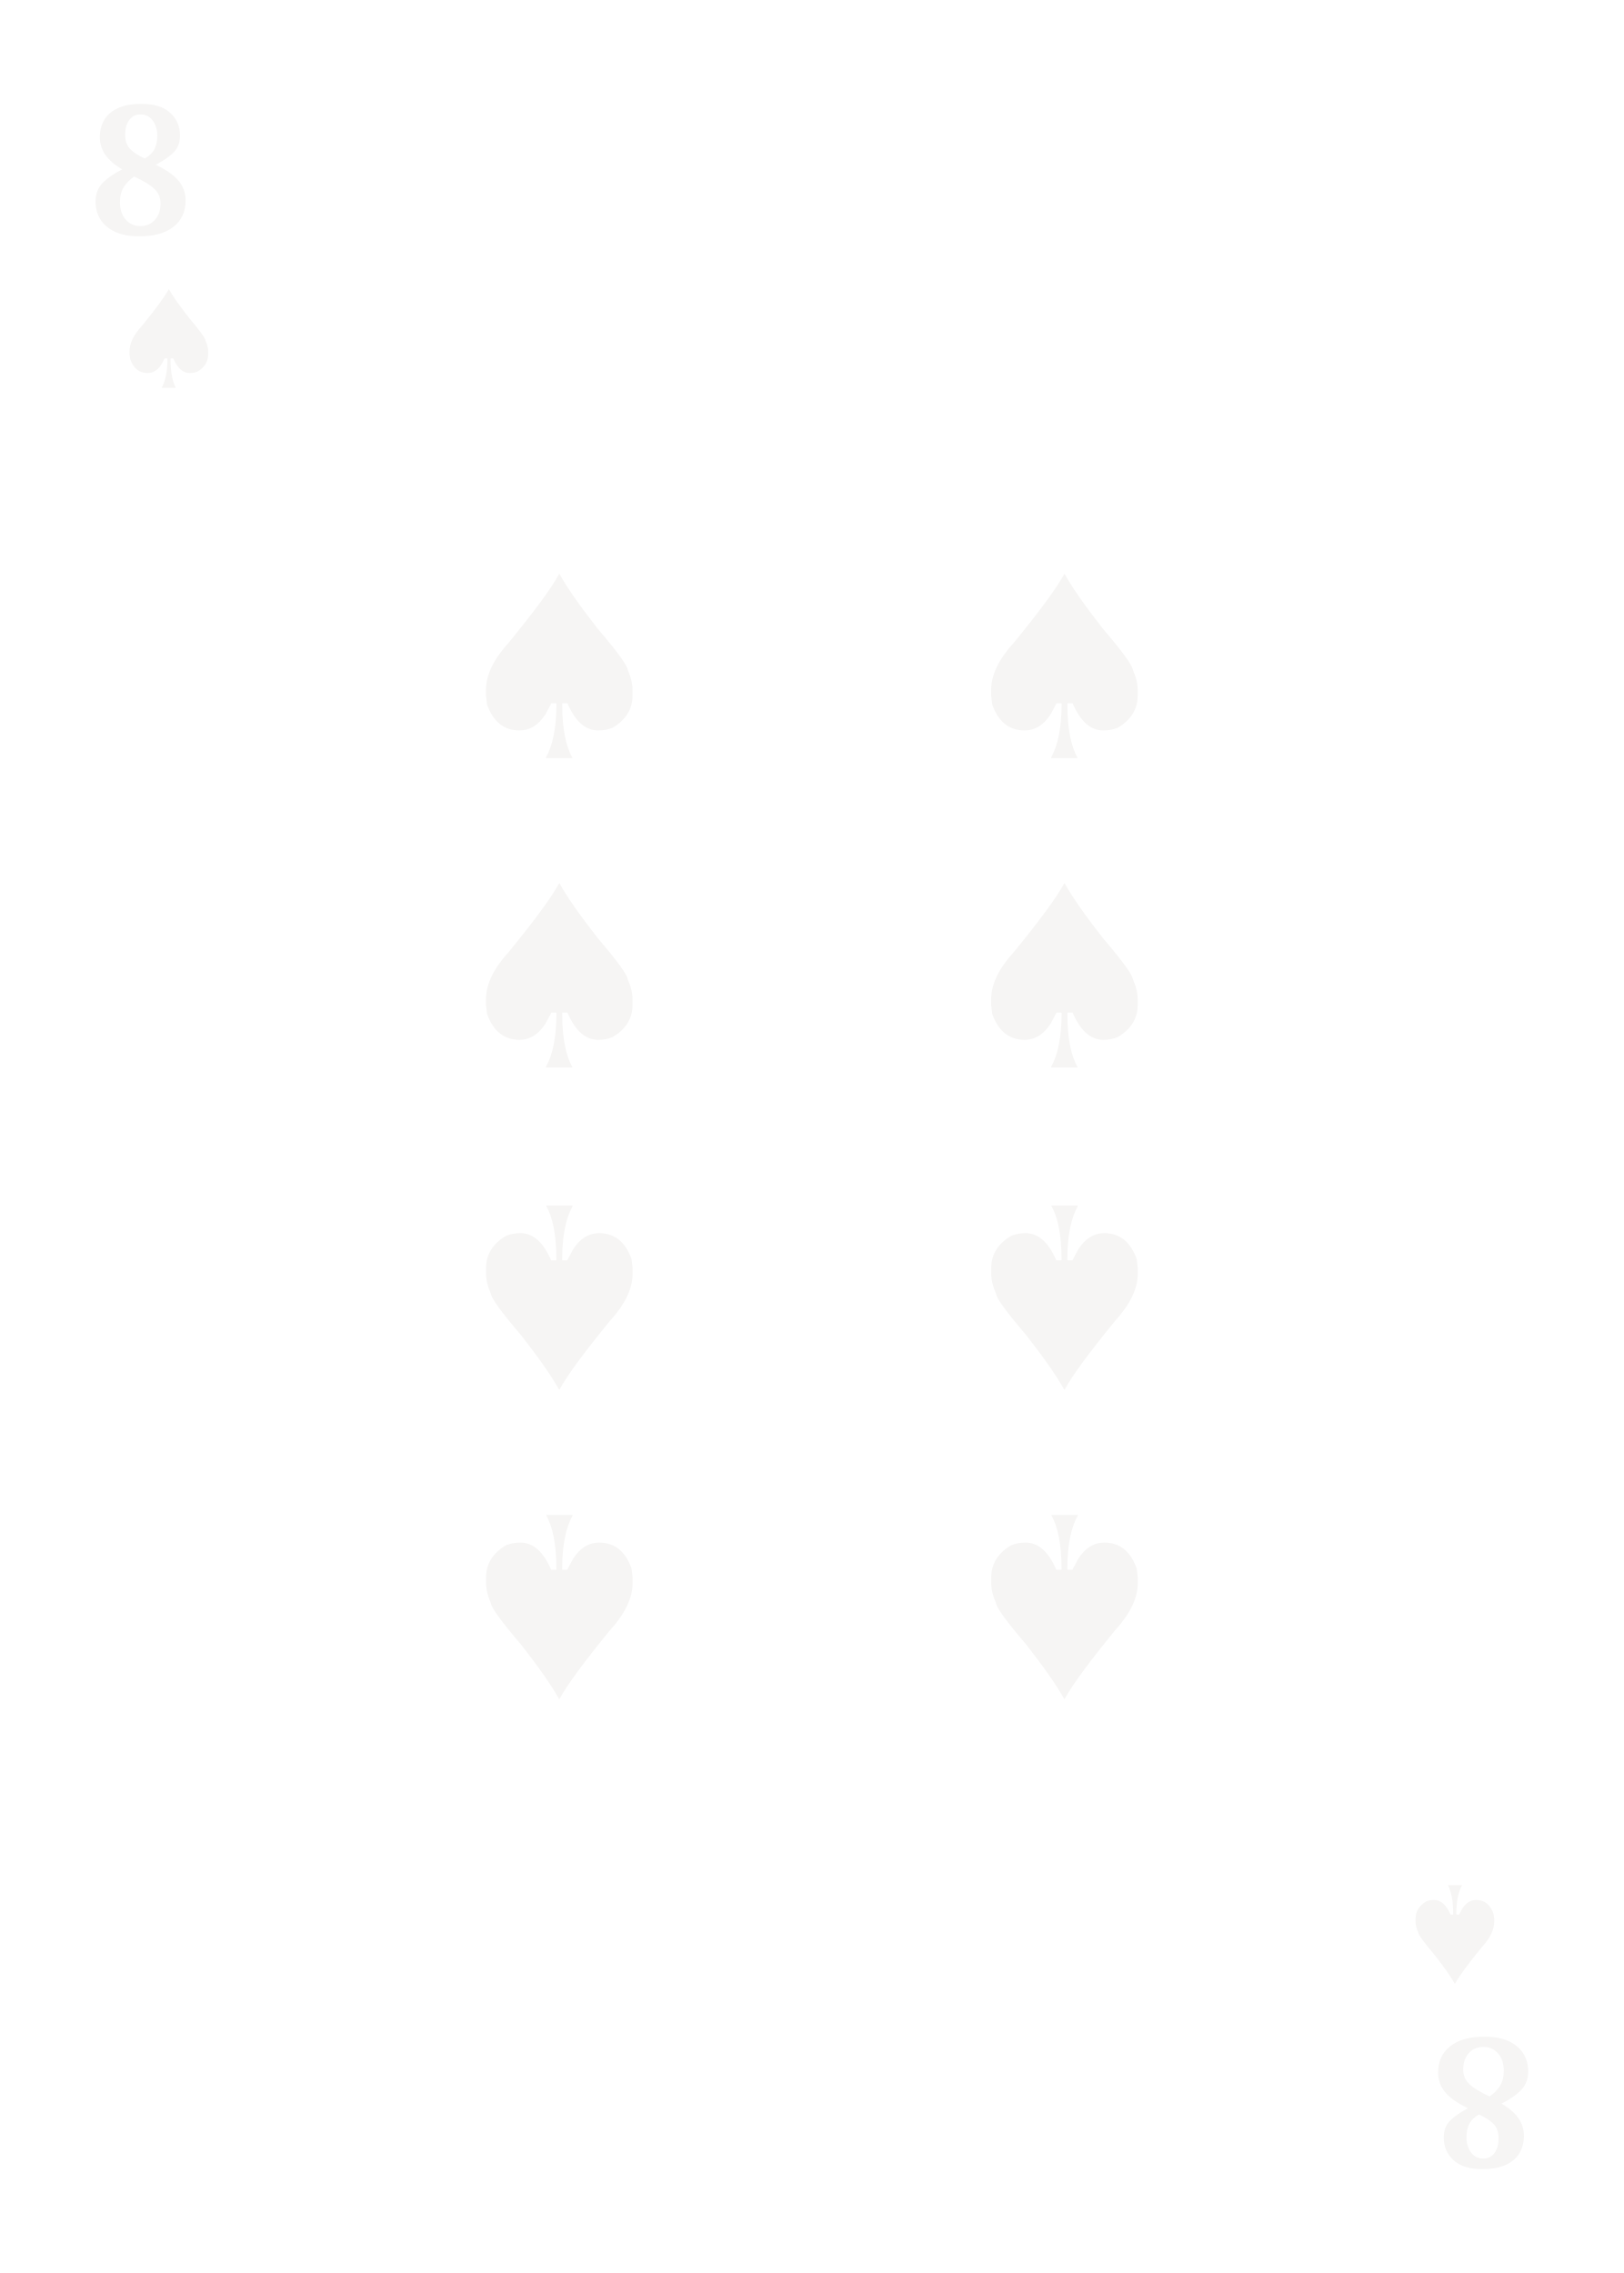
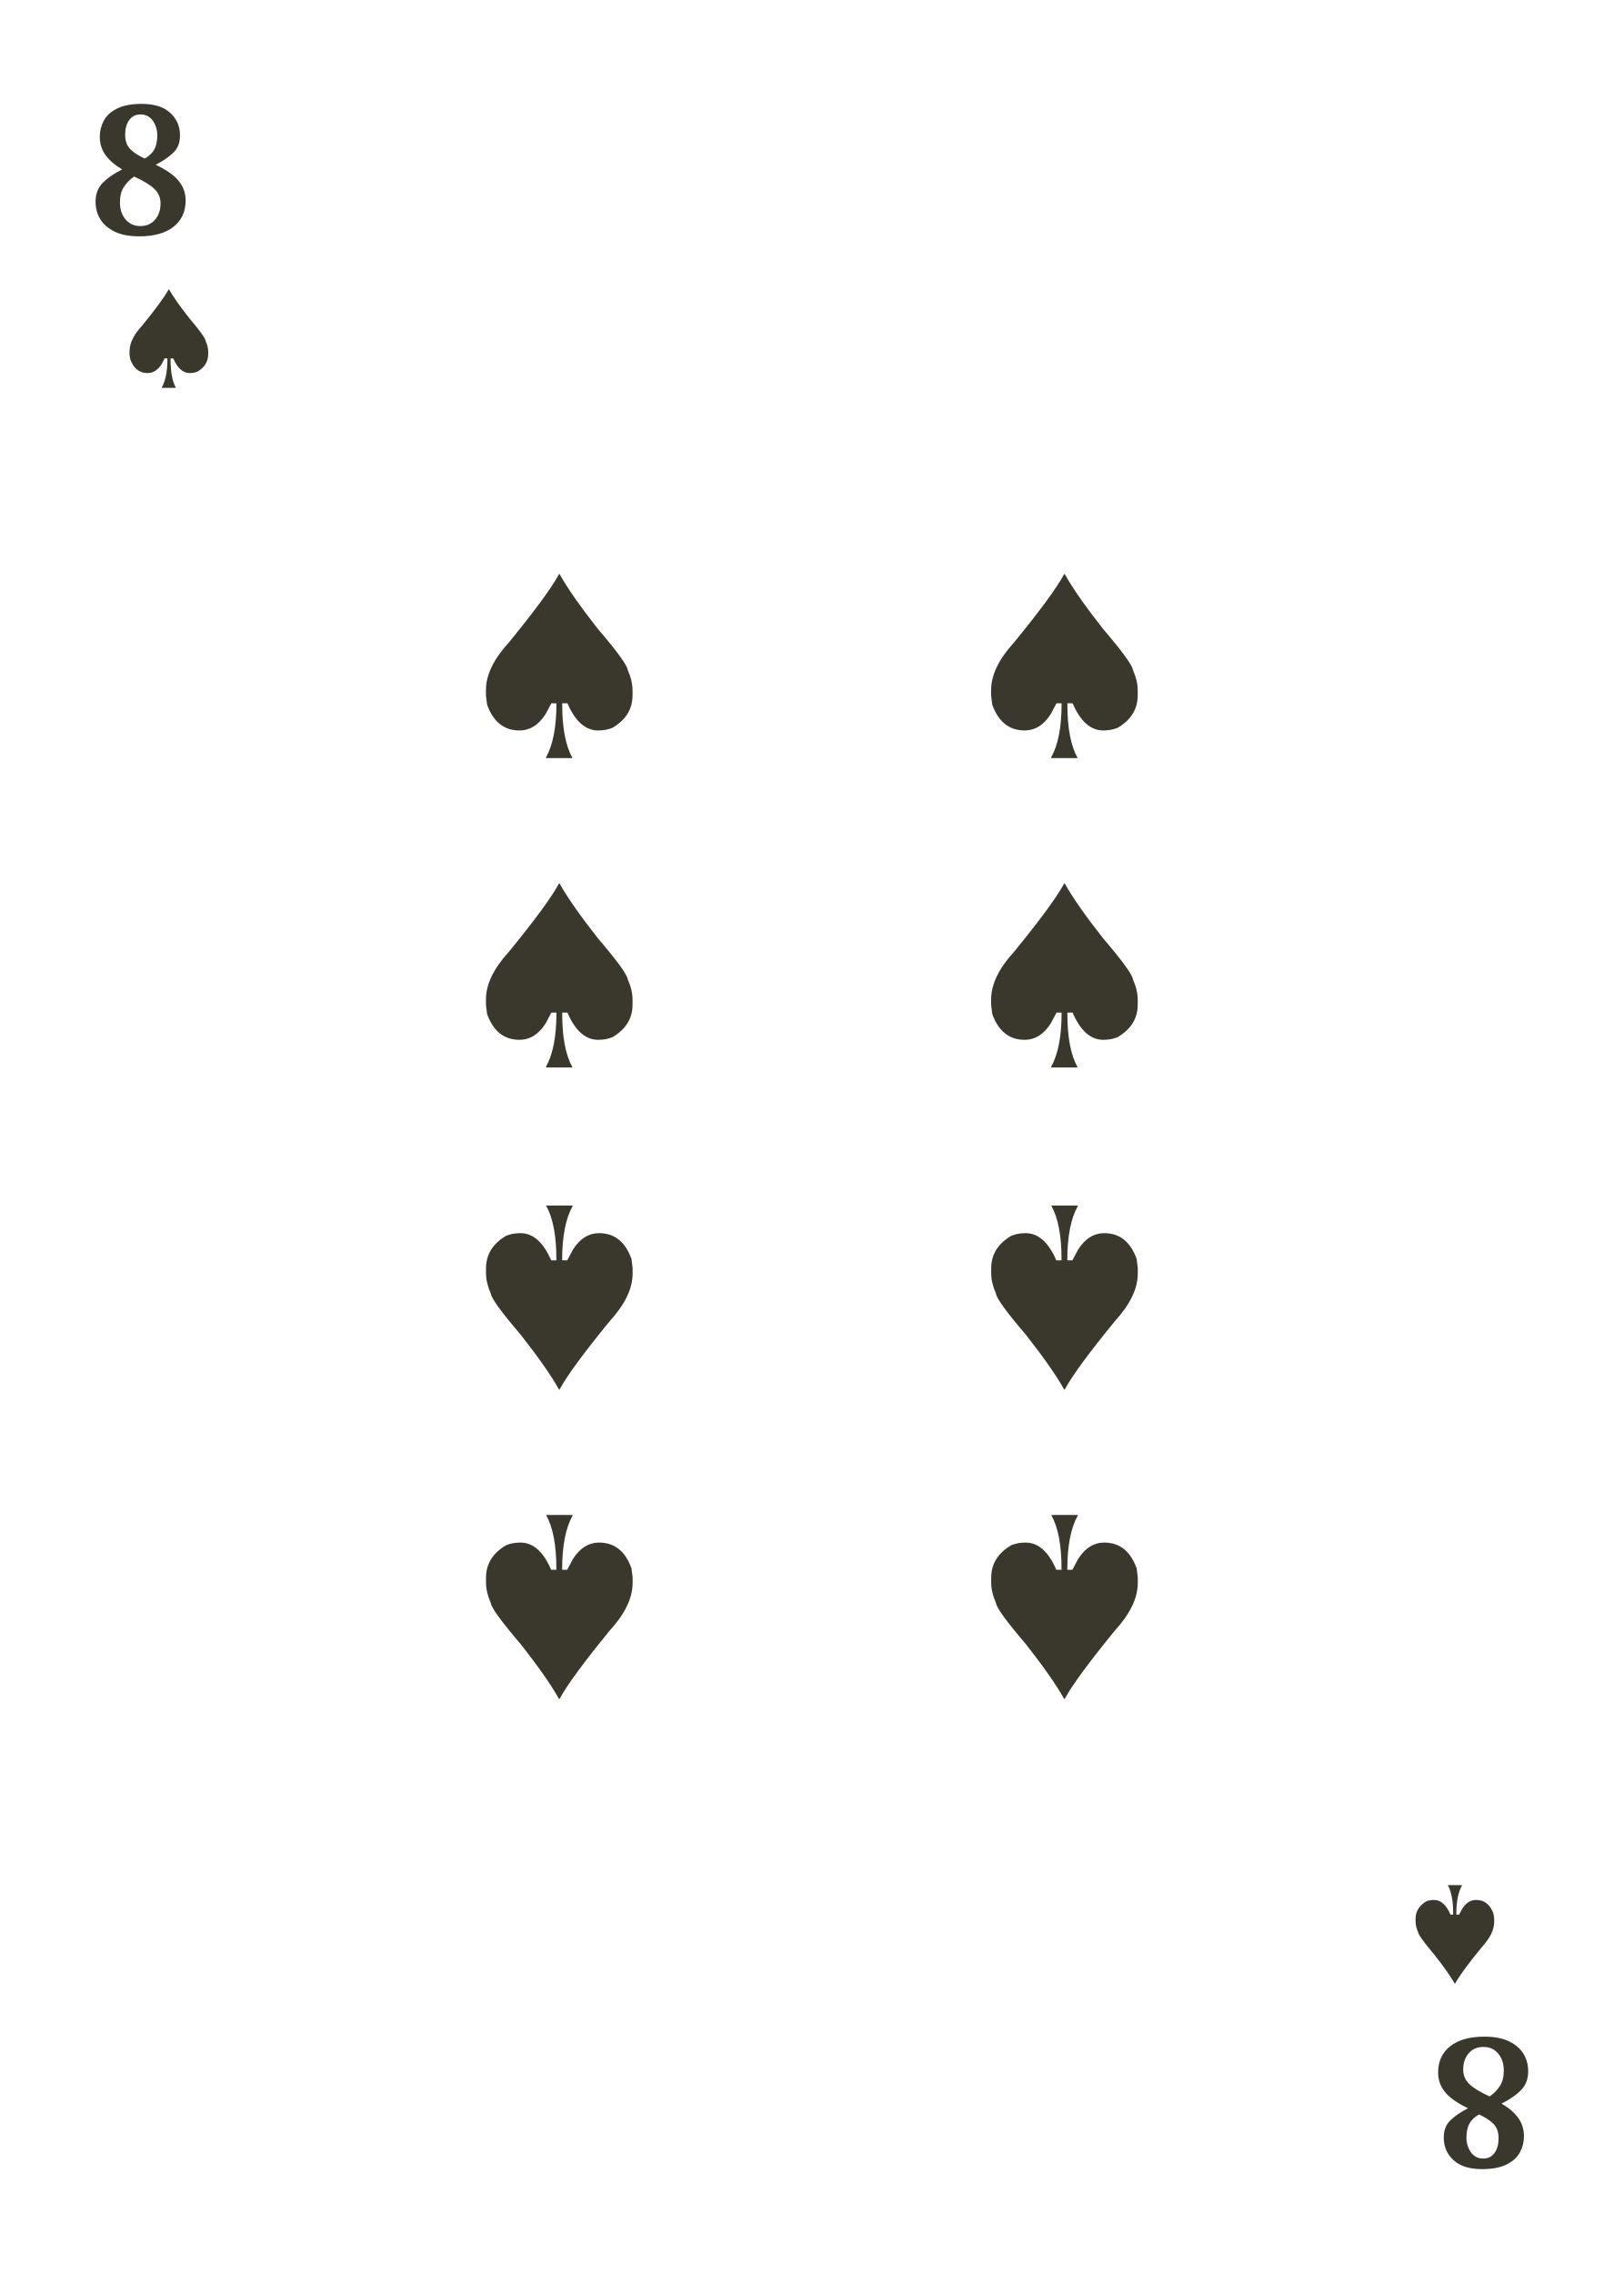
<svg xmlns="http://www.w3.org/2000/svg" viewBox="0 0 180 252" width="180" height="252">
-   <text x="10" y="26" font-family="Georgia, serif" font-size="20" font-weight="bold" fill="#f6f5f4">8</text>
-   <text x="12" y="43" font-family="Georgia, serif" font-size="15" fill="#f6f5f4">♠</text>
+   <style>@media (prefers-color-scheme: dark){text{fill:hsl(49 14% 80%)}}</style>
+   <text x="10" y="26" font-family="Georgia, serif" font-size="20" font-weight="bold" fill="hsl(49 14% 20%)">8</text>
+   <text x="12" y="43" font-family="Georgia, serif" font-size="15" fill="hsl(49 14% 20%)">♠</text>
  <g transform="rotate(180, 90.0, 126.0)">
-     <text x="10" y="26" font-family="Georgia, serif" font-size="20" font-weight="bold" fill="#f6f5f4">8</text>
-     <text x="12" y="43" font-family="Georgia, serif" font-size="15" fill="#f6f5f4">♠</text>
+     <text x="10" y="26" font-family="Georgia, serif" font-size="20" font-weight="bold" fill="hsl(49 14% 20%)">8</text>
+     <text x="12" y="43" font-family="Georgia, serif" font-size="15" fill="hsl(49 14% 20%)">♠</text>
  </g>
-   <text x="62.0" y="76.1" font-family="Georgia, serif" font-size="28" fill="#f6f5f4" text-anchor="middle" dominant-baseline="middle">♠</text>
-   <text x="118.0" y="76.1" font-family="Georgia, serif" font-size="28" fill="#f6f5f4" text-anchor="middle" dominant-baseline="middle">♠</text>
-   <text x="62.0" y="110.4" font-family="Georgia, serif" font-size="28" fill="#f6f5f4" text-anchor="middle" dominant-baseline="middle">♠</text>
-   <text x="118.0" y="110.4" font-family="Georgia, serif" font-size="28" fill="#f6f5f4" text-anchor="middle" dominant-baseline="middle">♠</text>
-   <text x="62.0" y="141.6" font-family="Georgia, serif" font-size="28" fill="#f6f5f4" text-anchor="middle" dominant-baseline="middle" transform="rotate(180,62.0,141.6)">♠</text>
-   <text x="118.0" y="141.6" font-family="Georgia, serif" font-size="28" fill="#f6f5f4" text-anchor="middle" dominant-baseline="middle" transform="rotate(180,118.0,141.6)">♠</text>
-   <text x="62.0" y="175.9" font-family="Georgia, serif" font-size="28" fill="#f6f5f4" text-anchor="middle" dominant-baseline="middle" transform="rotate(180,62.0,175.9)">♠</text>
-   <text x="118.0" y="175.9" font-family="Georgia, serif" font-size="28" fill="#f6f5f4" text-anchor="middle" dominant-baseline="middle" transform="rotate(180,118.0,175.9)">♠</text>
+   <text x="62.0" y="76.1" font-family="Georgia, serif" font-size="28" fill="hsl(49 14% 20%)" text-anchor="middle" dominant-baseline="middle">♠</text>
+   <text x="118.0" y="76.1" font-family="Georgia, serif" font-size="28" fill="hsl(49 14% 20%)" text-anchor="middle" dominant-baseline="middle">♠</text>
+   <text x="62.0" y="110.4" font-family="Georgia, serif" font-size="28" fill="hsl(49 14% 20%)" text-anchor="middle" dominant-baseline="middle">♠</text>
+   <text x="118.0" y="110.4" font-family="Georgia, serif" font-size="28" fill="hsl(49 14% 20%)" text-anchor="middle" dominant-baseline="middle">♠</text>
+   <text x="62.0" y="141.6" font-family="Georgia, serif" font-size="28" fill="hsl(49 14% 20%)" text-anchor="middle" dominant-baseline="middle" transform="rotate(180,62.0,141.6)">♠</text>
+   <text x="118.0" y="141.6" font-family="Georgia, serif" font-size="28" fill="hsl(49 14% 20%)" text-anchor="middle" dominant-baseline="middle" transform="rotate(180,118.0,141.6)">♠</text>
+   <text x="62.0" y="175.9" font-family="Georgia, serif" font-size="28" fill="hsl(49 14% 20%)" text-anchor="middle" dominant-baseline="middle" transform="rotate(180,62.0,175.9)">♠</text>
+   <text x="118.0" y="175.9" font-family="Georgia, serif" font-size="28" fill="hsl(49 14% 20%)" text-anchor="middle" dominant-baseline="middle" transform="rotate(180,118.0,175.9)">♠</text>
</svg>
